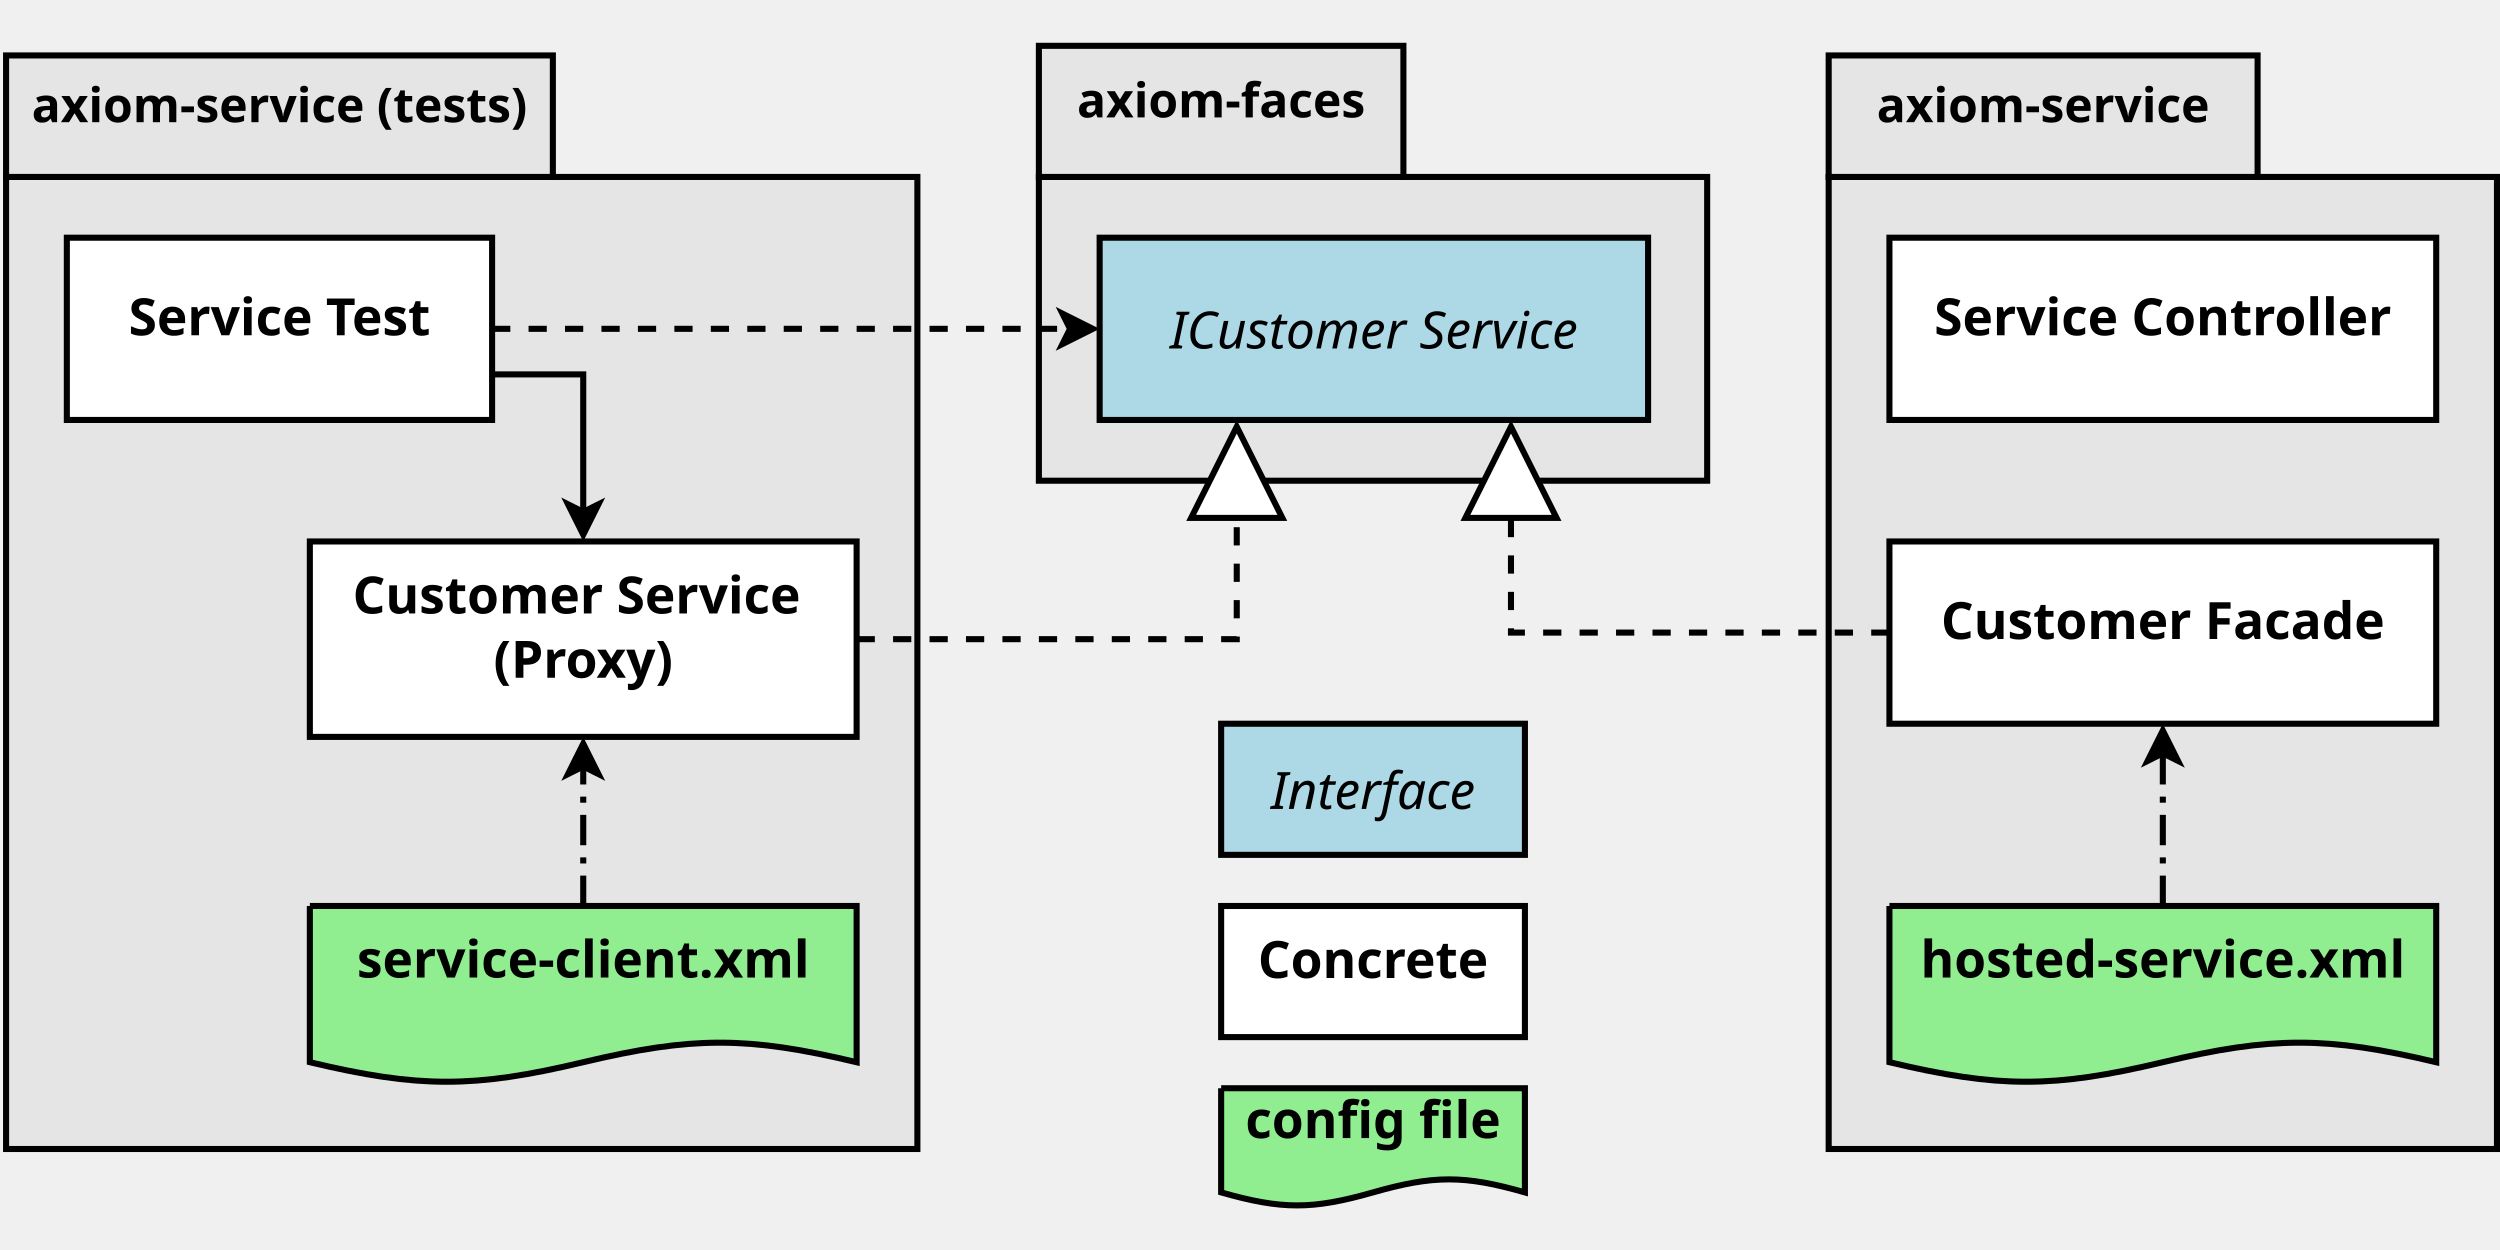
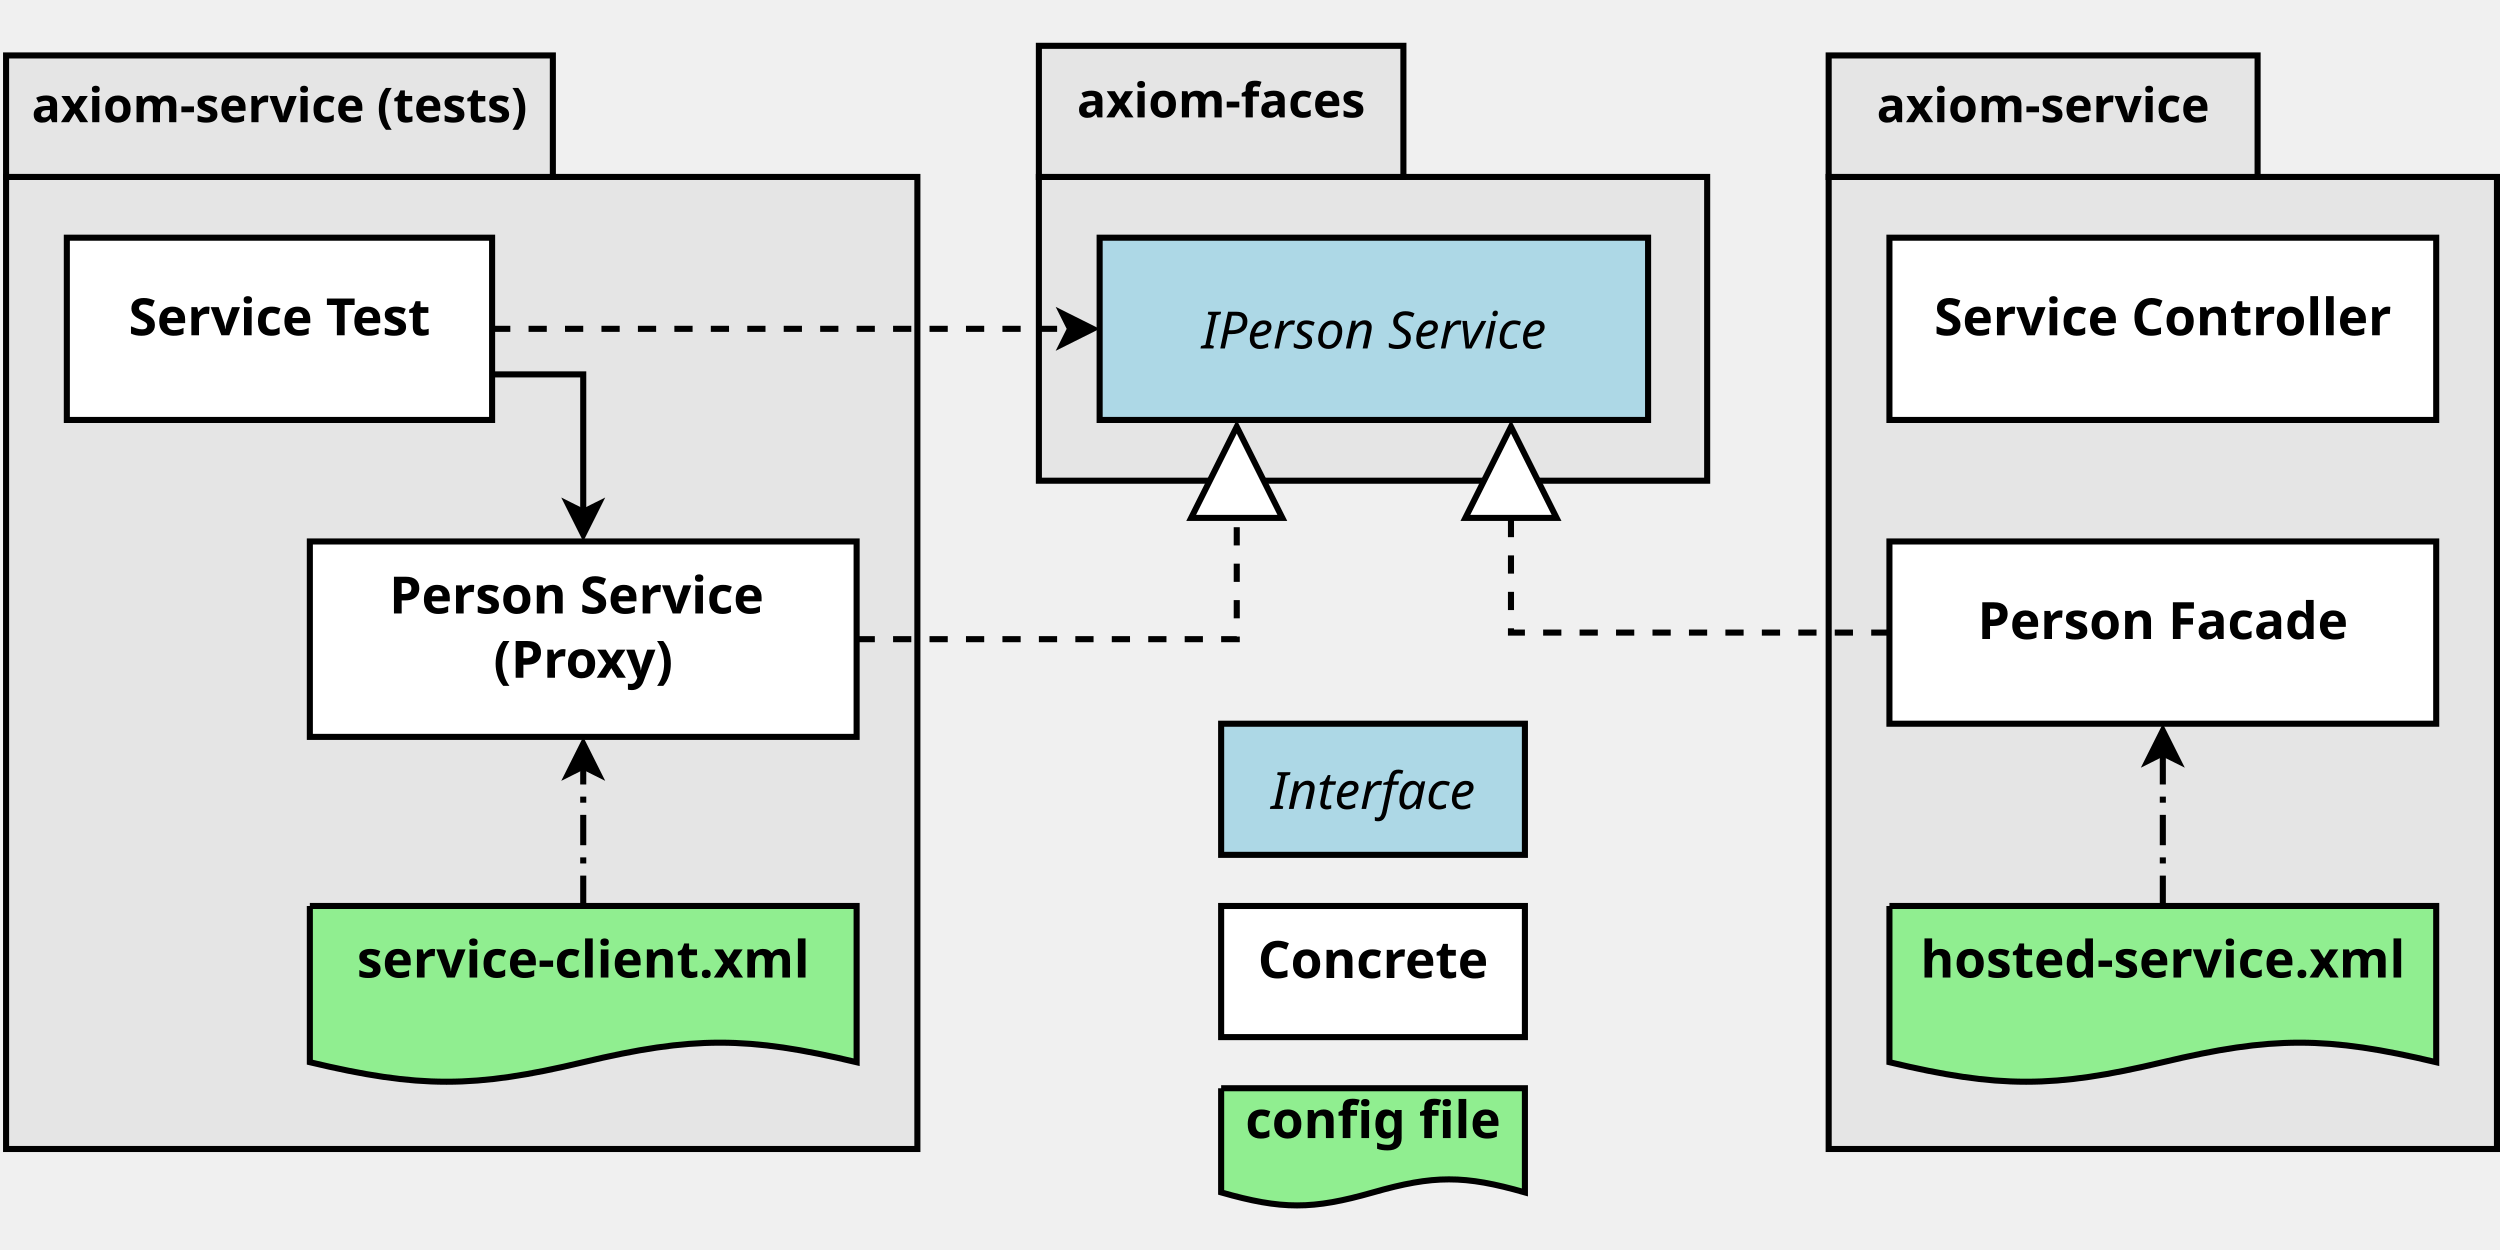
<svg xmlns="http://www.w3.org/2000/svg" width="20cm" height="10cm" viewBox="18 15 823 385">
  <g>
    <rect style="fill: #e5e5e5" x="20" y="60" width="300" height="320" />
    <rect style="fill: none; fill-opacity:0; stroke-width: 2; stroke: #000000" x="20" y="60" width="300" height="320" />
    <text font-size="16.933" style="fill: #000000;text-anchor:middle;font-family:sans-serif;font-style:normal;font-weight:700" x="170" y="222.117">
      <tspan x="170" y="222.117" />
    </text>
  </g>
  <g>
    <rect style="fill: #e5e5e5" x="620" y="60" width="220" height="320" />
    <rect style="fill: none; fill-opacity:0; stroke-width: 2; stroke: #000000" x="620" y="60" width="220" height="320" />
    <text font-size="16.933" style="fill: #000000;text-anchor:middle;font-family:sans-serif;font-style:normal;font-weight:700" x="730" y="222.117">
      <tspan x="730" y="222.117" />
    </text>
  </g>
  <g>
    <rect style="fill: #e5e5e5" x="360" y="60" width="220" height="100" />
    <rect style="fill: none; fill-opacity:0; stroke-width: 2; stroke: #000000" x="360" y="60" width="220" height="100" />
    <text font-size="16.933" style="fill: #000000;text-anchor:middle;font-family:sans-serif;font-style:normal;font-weight:700" x="470" y="112.117">
      <tspan x="470" y="112.117" />
    </text>
  </g>
  <g>
    <rect style="fill: #add8e6" x="380" y="80" width="180.55" height="60" />
    <rect style="fill: none; fill-opacity:0; stroke-width: 2; stroke: #000000" x="380" y="80" width="180.55" height="60" />
    <text font-size="16.933" style="fill: #000000;text-anchor:middle;font-family:sans-serif;font-style:italic;font-weight:normal" x="470.275" y="116.467">
-       <tspan x="470.275" y="116.467">ICustomer Service</tspan>
+       <tspan x="470.275" y="116.467">IPerson Service</tspan>
    </text>
  </g>
  <g>
    <rect style="fill: #ffffff" x="640" y="180" width="180" height="60" />
    <rect style="fill: none; fill-opacity:0; stroke-width: 2; stroke: #000000" x="640" y="180" width="180" height="60" />
    <text font-size="16.933" style="fill: #000000;text-anchor:middle;font-family:sans-serif;font-style:normal;font-weight:700" x="730" y="212.117">
-       <tspan x="730" y="212.117">Customer Facade</tspan>
+       <tspan x="730" y="212.117">Person Facade</tspan>
    </text>
  </g>
  <g>
    <rect style="fill: #ffffff" x="120" y="180" width="180" height="64.333" />
    <rect style="fill: none; fill-opacity:0; stroke-width: 2; stroke: #000000" x="120" y="180" width="180" height="64.333" />
    <text font-size="16.933" style="fill: #000000;text-anchor:middle;font-family:sans-serif;font-style:normal;font-weight:700" x="210" y="203.7">
-       <tspan x="210" y="203.7">Customer Service</tspan>
+       <tspan x="210" y="203.7">Person Service</tspan>
      <tspan x="210" y="224.867">(Proxy)</tspan>
    </text>
  </g>
  <g>
    <rect style="fill: #e5e5e5" x="360" y="16.833" width="120" height="43.167" />
    <rect style="fill: none; fill-opacity:0; stroke-width: 2; stroke: #000000" x="360" y="16.833" width="120" height="43.167" />
    <text font-size="15.804" style="fill: #000000;text-anchor:middle;font-family:sans-serif;font-style:normal;font-weight:700" x="420" y="40.389">
      <tspan x="420" y="40.389">axiom-faces</tspan>
    </text>
  </g>
  <g>
    <polyline style="fill: none; fill-opacity:0; stroke-width: 2; stroke-dasharray: 6; stroke: #000000" points="300,212.167 425.138,212.167 425.138,172.236 " />
    <polygon style="fill: #ffffff" points="440.138,172.236 425.138,142.236 410.138,172.236 " />
    <polygon style="fill: none; fill-opacity:0; stroke-width: 2; stroke: #000000" points="440.138,172.236 425.138,142.236 410.138,172.236 " />
  </g>
  <g>
    <polyline style="fill: none; fill-opacity:0; stroke-width: 2; stroke-dasharray: 6; stroke: #000000" points="640,210 515.413,210 515.413,172.236 " />
    <polygon style="fill: #ffffff" points="530.413,172.236 515.413,142.236 500.413,172.236 " />
    <polygon style="fill: none; fill-opacity:0; stroke-width: 2; stroke: #000000" points="530.413,172.236 515.413,142.236 500.413,172.236 " />
  </g>
  <g>
    <path style="fill: #90ee90" d="M 640 300 L 820,300 L 820,351.429 C 784,342.857 766,342.857 730,351.429 C 694,360 676,360 640,351.429 L 640,300z" />
    <path style="fill: none; fill-opacity:0; stroke-width: 2; stroke: #000000" d="M 640 300 L 820,300 L 820,351.429 C 784,342.857 766,342.857 730,351.429 C 694,360 676,360 640,351.429 L 640,300" />
    <text font-size="16.933" style="fill: #000000;text-anchor:middle;font-family:sans-serif;font-style:normal;font-weight:700" x="730" y="323.545">
      <tspan x="730" y="323.545">hosted-service.xml</tspan>
    </text>
  </g>
  <text font-size="12.8" style="fill: #000000;text-anchor:start;font-family:sans-serif;font-style:normal;font-weight:normal" x="730" y="330">
    <tspan x="730" y="330" />
  </text>
  <g>
    <polyline style="fill: none; fill-opacity:0; stroke-width: 2; stroke-dasharray: 10 4 2 4; stroke: #000000" points="730,300 730,280 730,280 730,249.736 " />
    <polygon style="fill: #000000" points="730,242.236 735,252.236 730,249.736 725,252.236 " />
    <polygon style="fill: none; fill-opacity:0; stroke-width: 2; stroke: #000000" points="730,242.236 735,252.236 730,249.736 725,252.236 " />
  </g>
  <g>
    <path style="fill: #90ee90" d="M 120 300 L 300,300 L 300,351.429 C 264,342.857 246,342.857 210,351.429 C 174,360 156,360 120,351.429 L 120,300z" />
    <path style="fill: none; fill-opacity:0; stroke-width: 2; stroke: #000000" d="M 120 300 L 300,300 L 300,351.429 C 264,342.857 246,342.857 210,351.429 C 174,360 156,360 120,351.429 L 120,300" />
    <text font-size="16.933" style="fill: #000000;text-anchor:middle;font-family:sans-serif;font-style:normal;font-weight:700" x="210" y="323.545">
      <tspan x="210" y="323.545">service-client.xml</tspan>
    </text>
  </g>
  <g>
    <polyline style="fill: none; fill-opacity:0; stroke-width: 2; stroke-dasharray: 10 4 2 4; stroke: #000000" points="210,300 210,280 210,280 210,254.069 " />
    <polygon style="fill: #000000" points="210,246.569 215,256.569 210,254.069 205,256.569 " />
    <polygon style="fill: none; fill-opacity:0; stroke-width: 2; stroke: #000000" points="210,246.569 215,256.569 210,254.069 205,256.569 " />
  </g>
  <g>
    <rect style="fill: #ffffff" x="40" y="80" width="140" height="60" />
    <rect style="fill: none; fill-opacity:0; stroke-width: 2; stroke: #000000" x="40" y="80" width="140" height="60" />
    <text font-size="16.933" style="fill: #000000;text-anchor:middle;font-family:sans-serif;font-style:normal;font-weight:700" x="110" y="112.117">
      <tspan x="110" y="112.117">Service Test</tspan>
    </text>
  </g>
  <g>
    <rect style="fill: #e5e5e5" x="620" y="20" width="141.2" height="40" />
    <rect style="fill: none; fill-opacity:0; stroke-width: 2; stroke: #000000" x="620" y="20" width="141.2" height="40" />
    <text font-size="15.804" style="fill: #000000;text-anchor:middle;font-family:sans-serif;font-style:normal;font-weight:700" x="690.6" y="41.972">
      <tspan x="690.6" y="41.972">axiom-service</tspan>
    </text>
  </g>
  <g>
    <rect style="fill: #e5e5e5" x="20" y="20" width="180" height="40" />
    <rect style="fill: none; fill-opacity:0; stroke-width: 2; stroke: #000000" x="20" y="20" width="180" height="40" />
    <text font-size="15.804" style="fill: #000000;text-anchor:middle;font-family:sans-serif;font-style:normal;font-weight:700" x="110" y="41.972">
      <tspan x="110" y="41.972">axiom-service (tests)</tspan>
    </text>
  </g>
  <g>
    <line style="fill: none; fill-opacity:0; stroke-width: 2; stroke-dasharray: 6; stroke: #000000" x1="180" y1="110" x2="370.264" y2="110" />
    <polygon style="fill: #000000" points="377.764,110 367.764,115 370.264,110 367.764,105 " />
    <polygon style="fill: none; fill-opacity:0; stroke-width: 2; stroke: #000000" points="377.764,110 367.764,115 370.264,110 367.764,105 " />
  </g>
  <g>
    <polyline style="fill: none; fill-opacity:0; stroke-width: 2; stroke: #000000" points="180,125 210,125 210,170.264 " />
    <polygon style="fill: #000000" points="210,177.764 205,167.764 210,170.264 215,167.764 " />
    <polygon style="fill: none; fill-opacity:0; stroke-width: 2; stroke: #000000" points="210,177.764 205,167.764 210,170.264 215,167.764 " />
  </g>
  <g>
    <rect style="fill: #ffffff" x="640" y="80" width="180" height="60" />
    <rect style="fill: none; fill-opacity:0; stroke-width: 2; stroke: #000000" x="640" y="80" width="180" height="60" />
    <text font-size="16.933" style="fill: #000000;text-anchor:middle;font-family:sans-serif;font-style:normal;font-weight:700" x="730" y="112.117">
      <tspan x="730" y="112.117">Service Controller</tspan>
    </text>
  </g>
  <g>
    <rect style="fill: #add8e6" x="420" y="240" width="100" height="43.167" />
    <rect style="fill: none; fill-opacity:0; stroke-width: 2; stroke: #000000" x="420" y="240" width="100" height="43.167" />
    <text font-size="16.933" style="fill: #000000;text-anchor:middle;font-family:sans-serif;font-style:italic;font-weight:normal" x="470" y="268.05">
      <tspan x="470" y="268.05">Interface</tspan>
    </text>
  </g>
  <g>
    <rect style="fill: #ffffff" x="420" y="300" width="100" height="43.167" />
    <rect style="fill: none; fill-opacity:0; stroke-width: 2; stroke: #000000" x="420" y="300" width="100" height="43.167" />
    <text font-size="16.933" style="fill: #000000;text-anchor:middle;font-family:sans-serif;font-style:normal;font-weight:700" x="470" y="323.7">
      <tspan x="470" y="323.7">Concrete</tspan>
    </text>
  </g>
  <g>
    <path style="fill: #90ee90" d="M 420 360 L 520,360 L 520,394.286 C 500,388.571 490,388.571 470,394.286 C 450,400 440,400 420,394.286 L 420,360z" />
    <path style="fill: none; fill-opacity:0; stroke-width: 2; stroke: #000000" d="M 420 360 L 520,360 L 520,394.286 C 500,388.571 490,388.571 470,394.286 C 450,400 440,400 420,394.286 L 420,360" />
    <text font-size="16.933" style="fill: #000000;text-anchor:middle;font-family:sans-serif;font-style:normal;font-weight:700" x="470" y="376.402">
      <tspan x="470" y="376.402">config file</tspan>
    </text>
  </g>
</svg>
